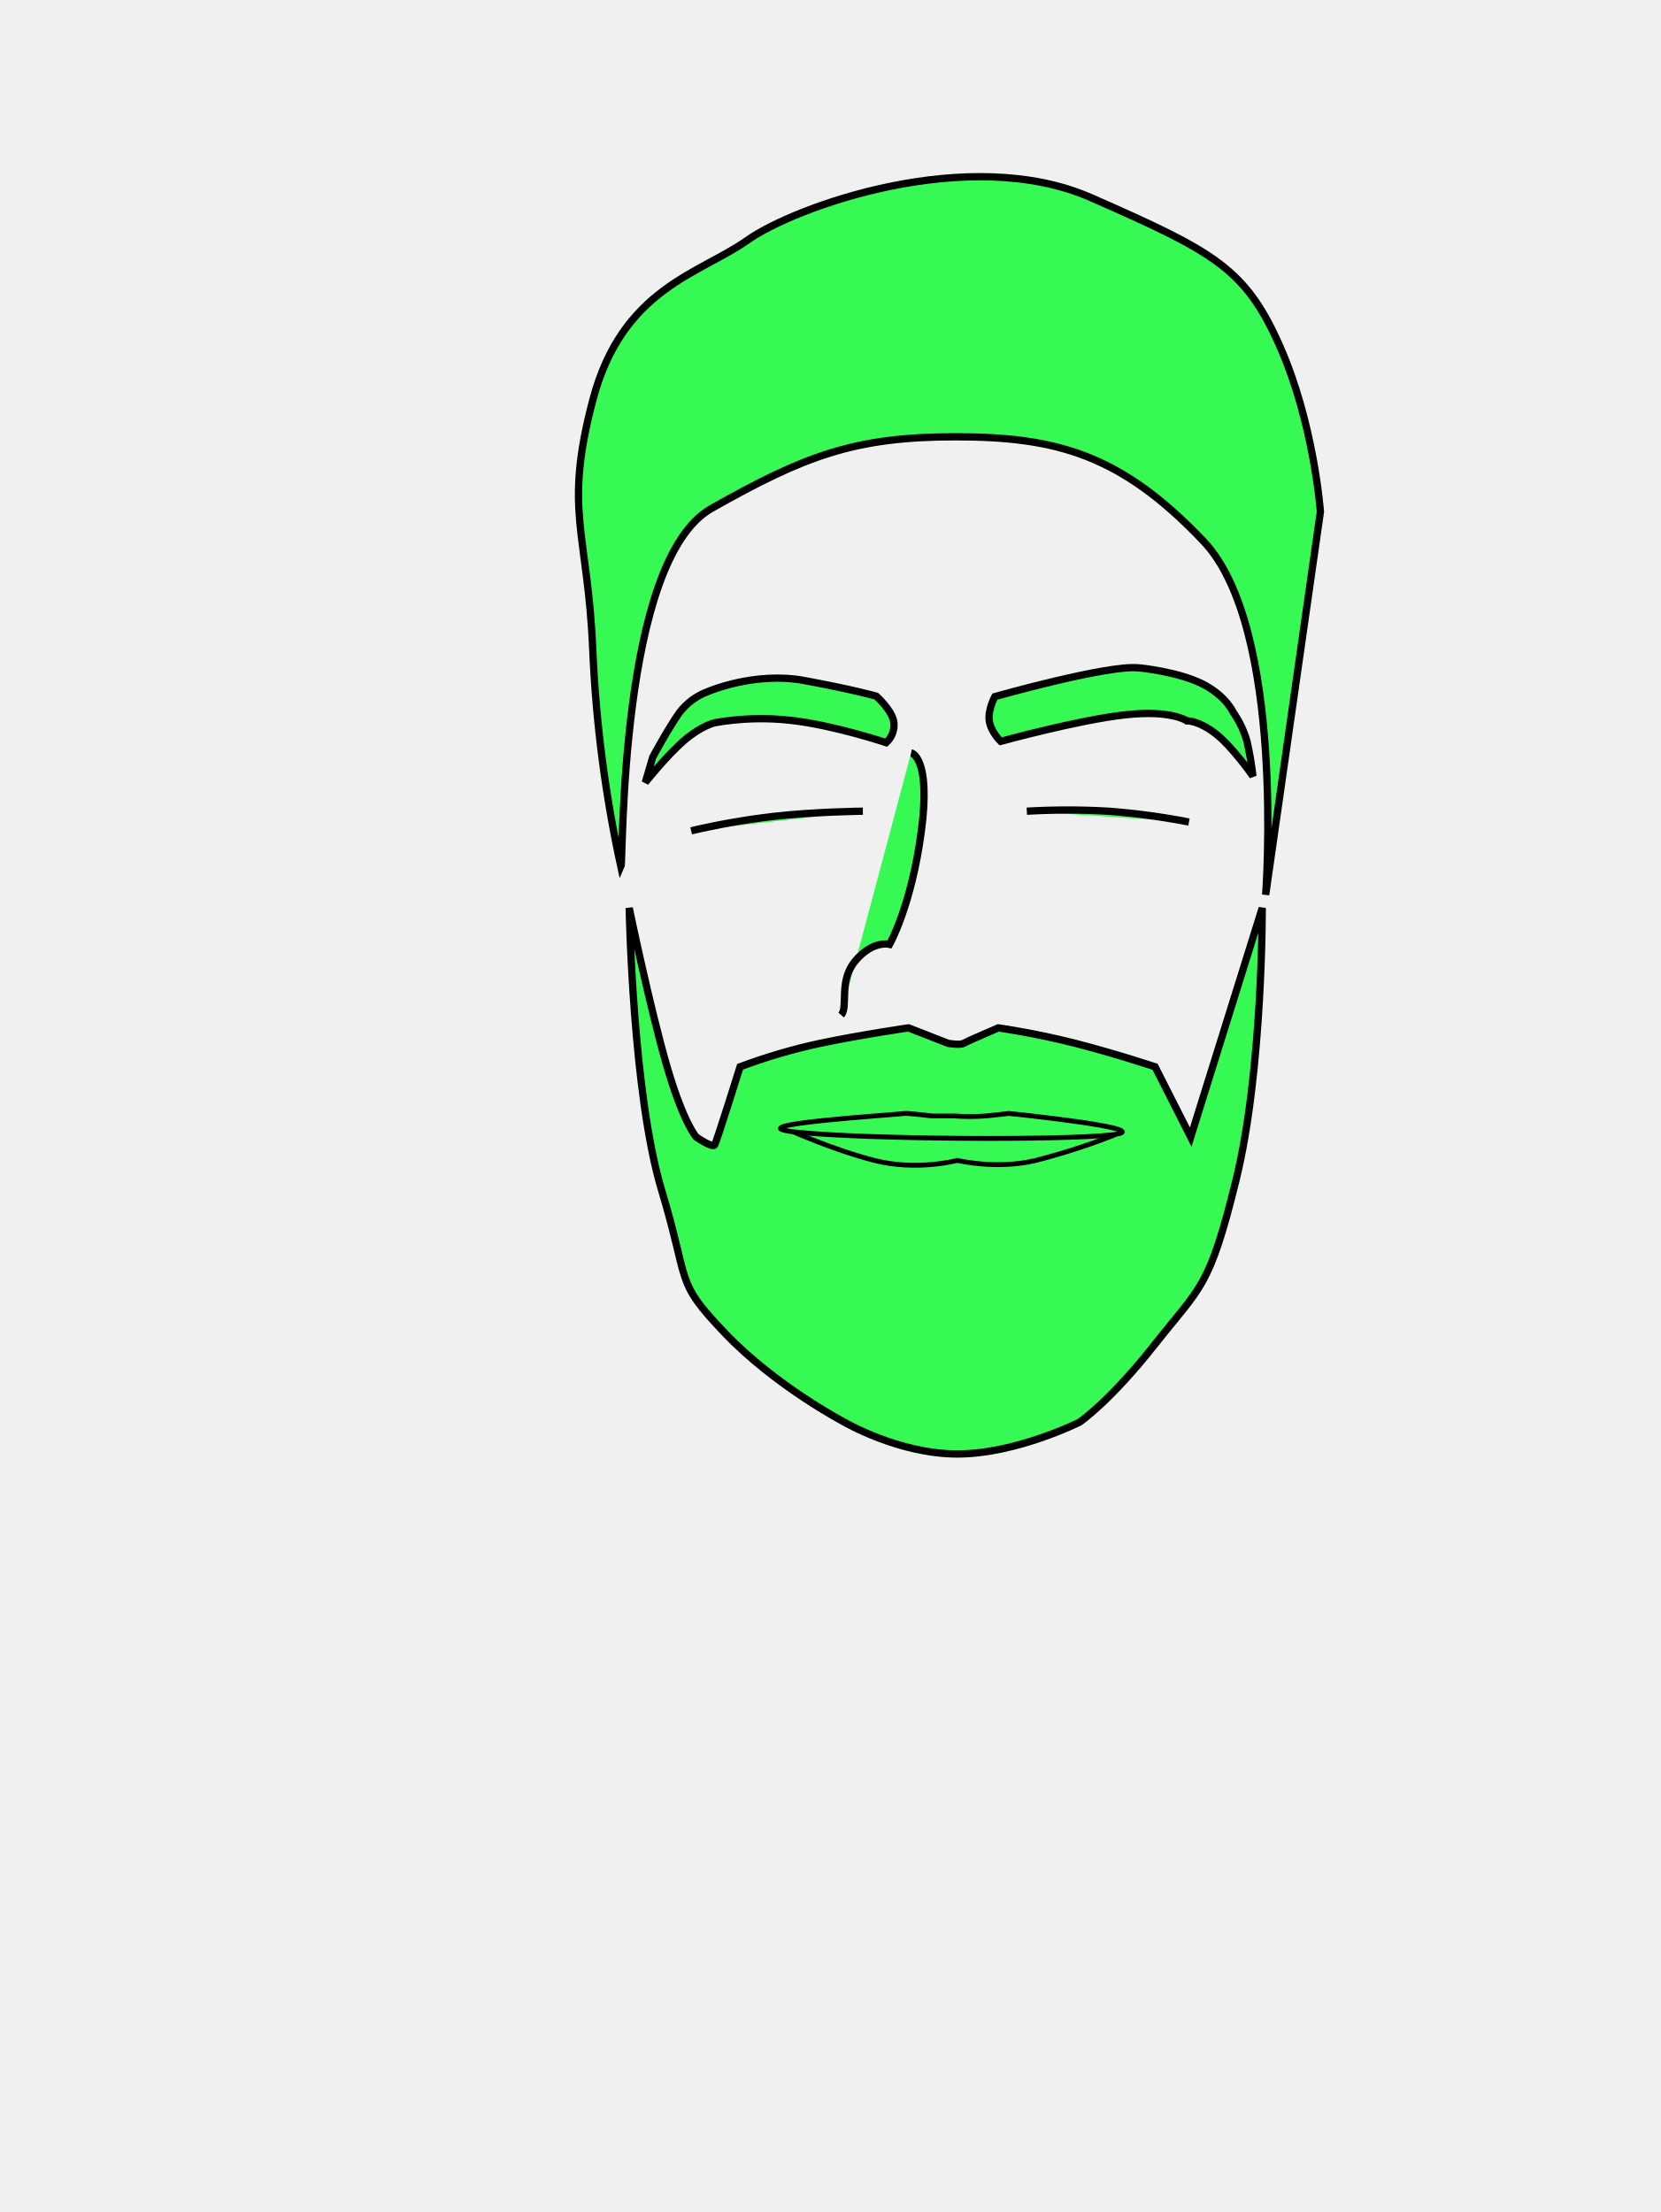
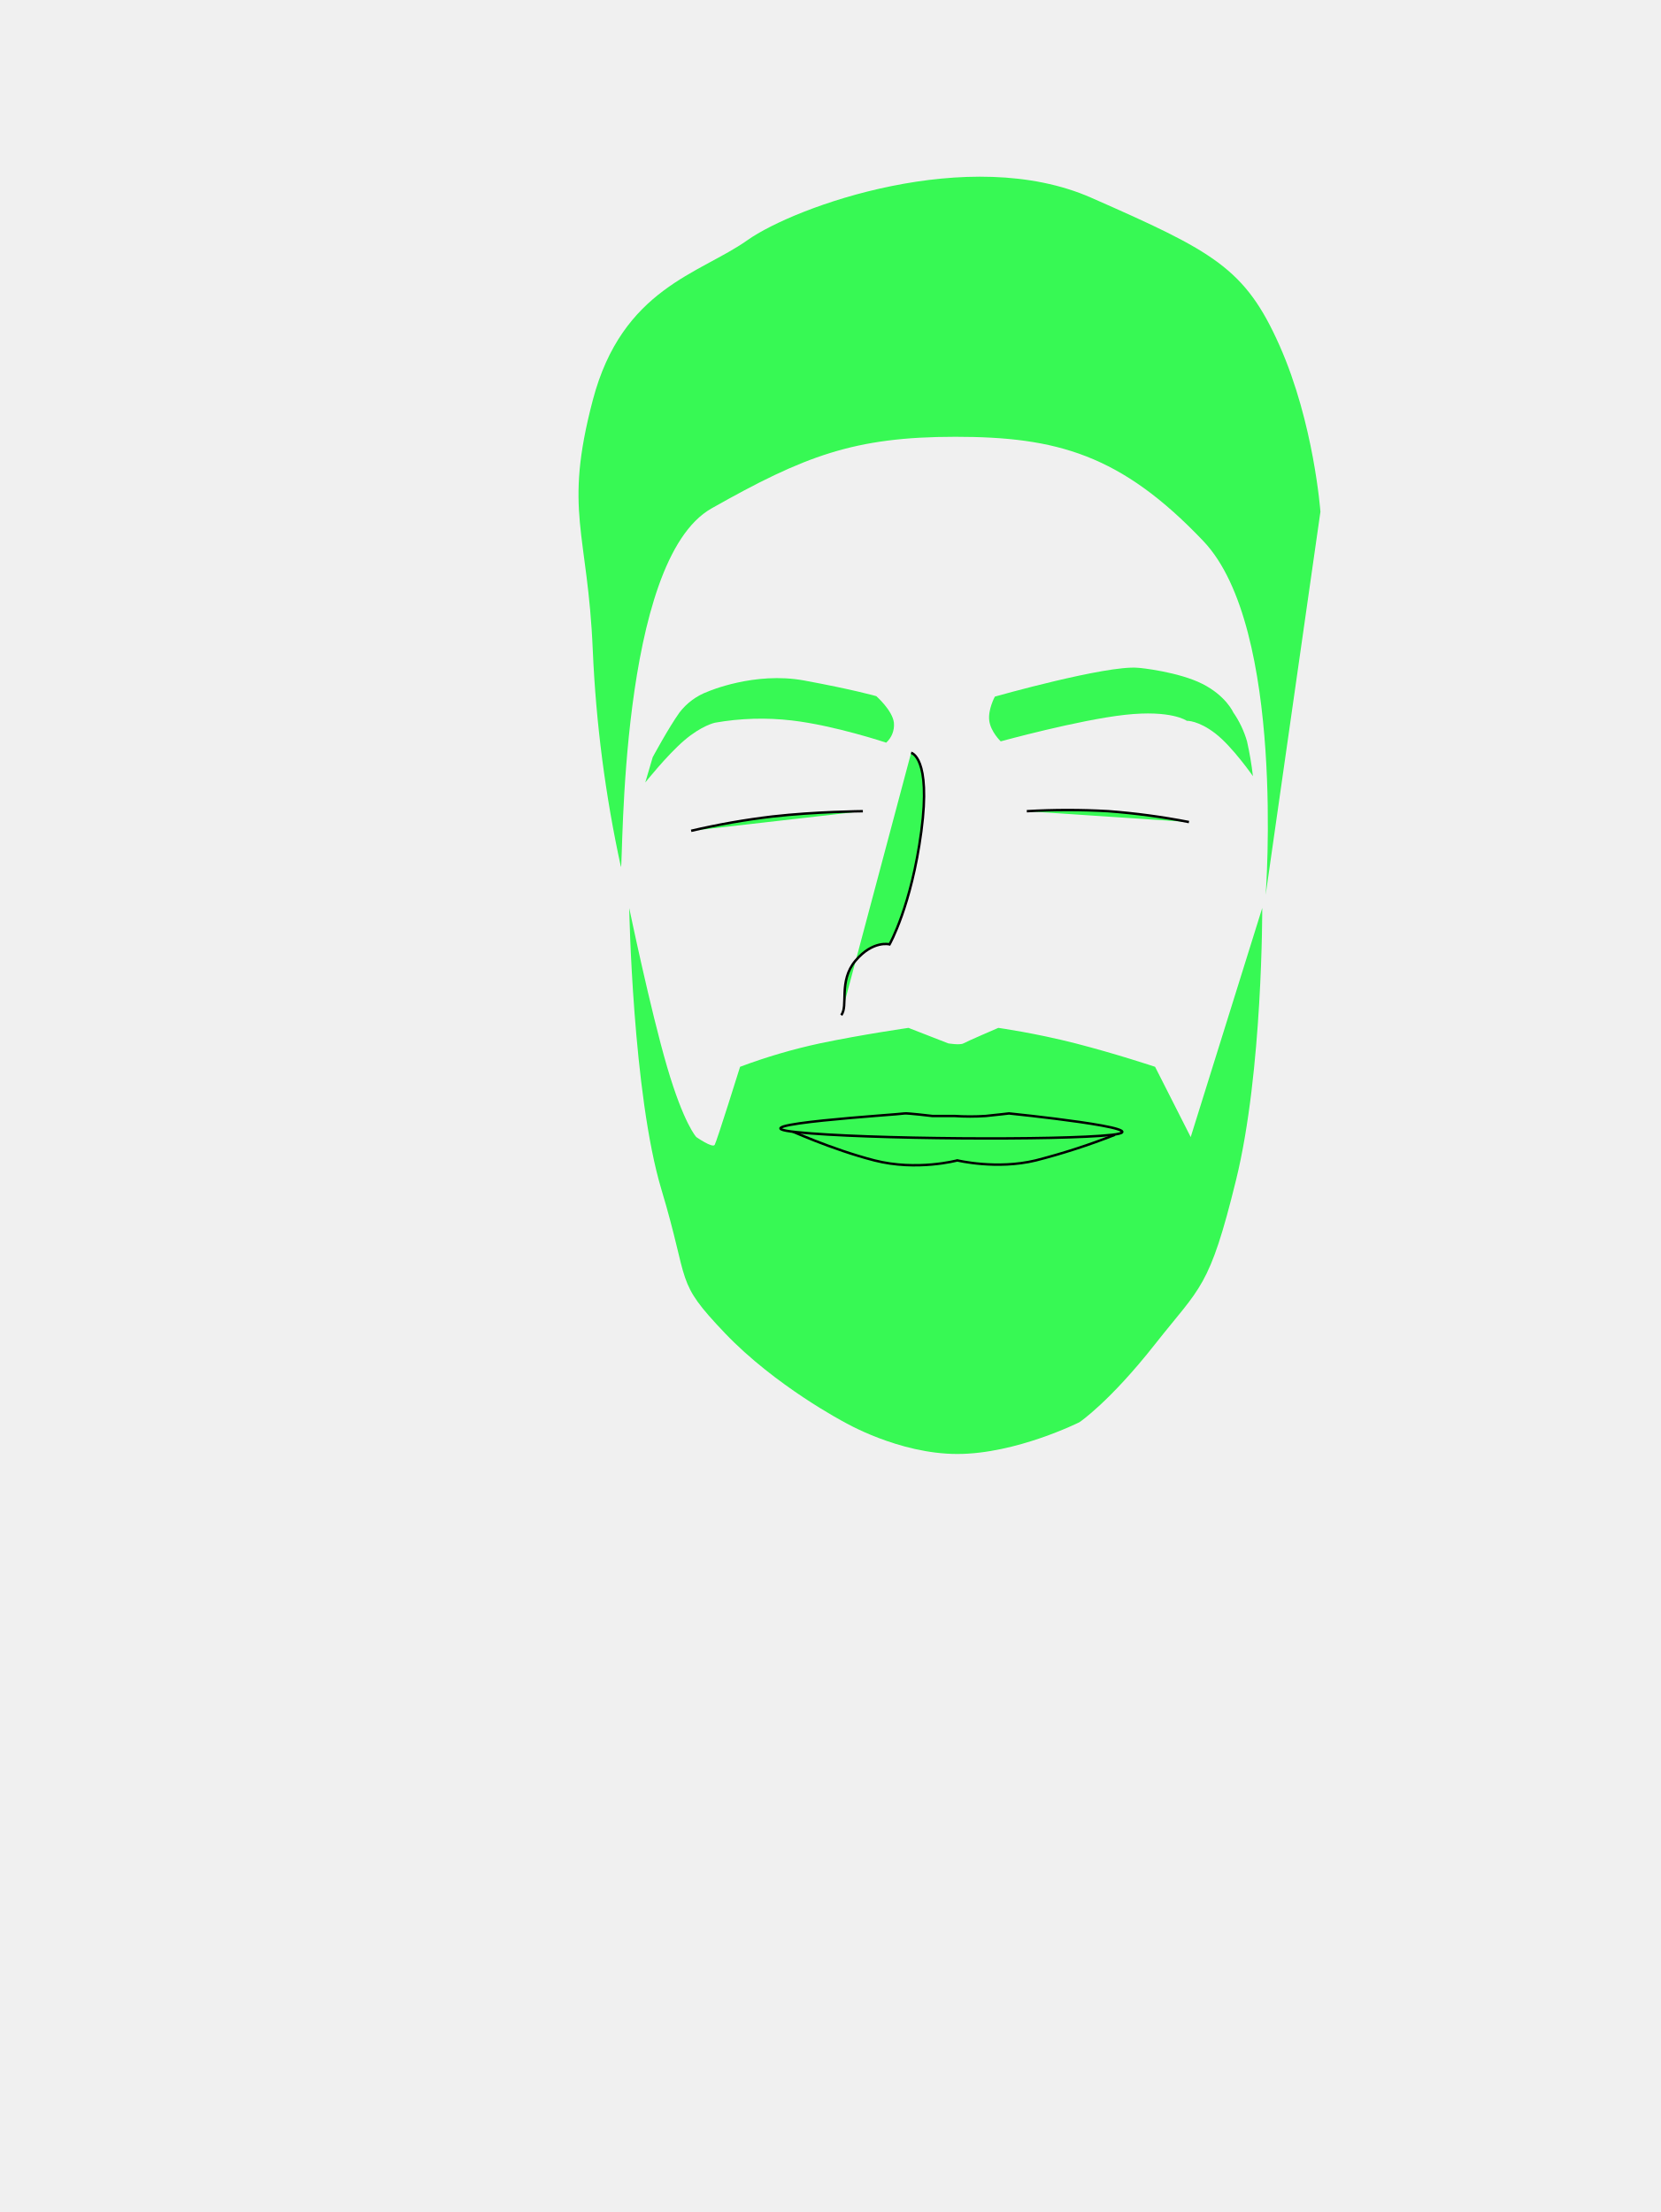
<svg xmlns="http://www.w3.org/2000/svg" width="683.499" height="910.644" viewBox="0 0 683.499 910.644">
-   <defs>
-     <style>
-       .cls-1 {
-         fill: none;
-       }
- 
-       .cls-2, .cls-3 {
-         fill: #37f954;
-         stroke: #000;
-       }
- 
-       .cls-2 {
-         stroke-width: 3px;
-       }
- 
-       .cls-3 {
-         stroke-width: 2px;
-       }
-     </style>
-   </defs>
-   <g id="Group_6" data-name="Group 6" transform="translate(-386 299)">
-     <rect id="z_Kg14p4TlGgtRVJLXbT_g_thumb_423" data-name="z%Kg14p4TlGgtRVJLXbT+g_thumb_423" class="cls-1" width="683.499" height="910.644" transform="translate(386 -299)" />
+   <g id="Group_7" data-name="Group 7" transform="translate(-386 299)">
+     <rect id="z_Kg14p4TlGgtRVJLXbT_g_thumb_423" data-name="z%Kg14p4TlGgtRVJLXbT+g_thumb_423" width="683.499" height="910.644" transform="translate(386 -299)" fill="none" />
    <g id="Group_2" data-name="Group 2" transform="translate(645 -24.153)">
-       <path id="Path_3" data-name="Path 3" class="cls-2" d="M-112.452-25.475a303.573,303.573,0,0,1,33.463-5.886c17.67-2.018,37.215-2.185,37.215-2.185" transform="translate(137.949 92.657)" />
-       <path id="Path_4" data-name="Path 4" class="cls-2" d="M21.37-33.53a290.976,290.976,0,0,1,33.6,0,286.164,286.164,0,0,1,33.137,4.461" transform="translate(142.295 92.642)" />
-       <path id="Path_5" data-name="Path 5" class="cls-2" d="M-34.224-60.037a9.85,9.85,0,0,0,3.179-8.206c-.578-5.078-7.255-10.943-7.255-10.943s-9.336-2.694-29.742-6.453-39.566,4.566-39.566,4.566a26.028,26.028,0,0,0-11.732,8.661c-4.484,6.281-10.989,18.35-10.989,18.35l-3.056,10.409s8.856-11.149,16.018-17.3,12.631-7.294,12.631-7.294a108.937,108.937,0,0,1,31.714-.927C-55.395-67.118-34.224-60.037-34.224-60.037Z" transform="translate(140.003 90.934)" />
-       <path id="Path_6" data-name="Path 6" class="cls-2" d="M8.715-78.868S54.771-91.9,67.6-90.723c1.052,0,16.777,1.713,26.49,6.6S106.82-72.4,106.82-72.4A40.5,40.5,0,0,1,112.5-60.441a135.676,135.676,0,0,1,2.433,14.33s-8.422-12.145-15.474-17.582S87.709-68.9,87.709-68.9,81.447-73.48,62.3-71.365,11.118-60.441,11.118-60.441,7-64.354,6.4-68.961,8.715-78.868,8.715-78.868Z" transform="translate(141.806 90.798)" />
-       <path id="Path_7" data-name="Path 7" class="cls-2" d="M-150.649,5.045s8.681,41.8,15.585,65.377,12.033,28.929,12.033,28.929,6.7,4.671,7.572,3.2,10.447-32.127,10.447-32.127a233.463,233.463,0,0,1,32.838-9.644C-54.679,57.12-35.694,54.4-35.694,54.4l16.376,6.382s4.856.807,6.25,0S1.285,54.4,1.285,54.4s15.15,2.114,31.78,6.382,32.746,9.644,32.746,9.644L80.477,99.351,109.921,5.045s.257,67.054-10.77,111.943S84.6,160.726,65.812,184.6s-31.1,32.124-31.1,32.124S8.64,229.819-15.56,229.819s-46.526-13.092-46.526-13.092-28.353-14.819-49.185-36.672-14.2-19.48-26.086-58.995S-150.649,5.045-150.649,5.045Z" transform="translate(150.649 93.911)" />
-       <path id="Path_8" data-name="Path 8" class="cls-3" d="M-71.043,94.419l134.719,2.3a272.764,272.764,0,0,1-32.493,10.519c-16.135,3.922-32.326,0-32.326,0s-16.6,4.5-34.145,0S-71.043,94.419-71.043,94.419Z" transform="translate(136.196 95.632)" />
-       <path id="Path_9" data-name="Path 9" class="cls-3" d="M-5.292,83.349a96.855,96.855,0,0,0,12.957,0c5.2-.526,9.56-1.049,9.56-1.049s63.564,6.48,42.281,8.822S-41.533,92.955-70.115,90.015s42.843-7.292,44.366-7.715c.743-.207,11.374,1.049,11.374,1.049Z" transform="translate(139.105 101.233)" />
-       <path id="Path_10" data-name="Path 10" class="cls-2" d="M-29.847-56.816s8.291,1.566,4.192,32.333S-38.723,22.024-38.723,22.024-45.51,20.242-52.706,28.7s-2.872,18.864-5.923,22.448" transform="translate(145.892 91.902)" />
+       <path id="Path_3" data-name="Path 3" d="M-112.452-25.475a303.573,303.573,0,0,1,33.463-5.886c17.67-2.018,37.215-2.185,37.215-2.185" transform="translate(137.949 92.657)" fill="#37f954" stroke="#000" stroke-width="1" />
+       <path id="Path_4" data-name="Path 4" d="M21.37-33.53a290.976,290.976,0,0,1,33.6,0,286.164,286.164,0,0,1,33.137,4.461" transform="translate(142.295 92.642)" fill="#37f954" stroke="#000" stroke-width="1" />
+       <path id="Path_5" data-name="Path 5" d="M-34.224-60.037a9.85,9.85,0,0,0,3.179-8.206c-.578-5.078-7.255-10.943-7.255-10.943s-9.336-2.694-29.742-6.453-39.566,4.566-39.566,4.566a26.028,26.028,0,0,0-11.732,8.661c-4.484,6.281-10.989,18.35-10.989,18.35l-3.056,10.409s8.856-11.149,16.018-17.3,12.631-7.294,12.631-7.294a108.937,108.937,0,0,1,31.714-.927C-55.395-67.118-34.224-60.037-34.224-60.037Z" transform="translate(140.003 90.934)" fill="#37f954" />
+       <path id="Path_6" data-name="Path 6" d="M8.715-78.868S54.771-91.9,67.6-90.723c1.052,0,16.777,1.713,26.49,6.6S106.82-72.4,106.82-72.4A40.5,40.5,0,0,1,112.5-60.441a135.676,135.676,0,0,1,2.433,14.33s-8.422-12.145-15.474-17.582S87.709-68.9,87.709-68.9,81.447-73.48,62.3-71.365,11.118-60.441,11.118-60.441,7-64.354,6.4-68.961,8.715-78.868,8.715-78.868Z" transform="translate(141.806 90.798)" fill="#37f954" />
+       <path id="Path_7" data-name="Path 7" d="M-150.649,5.045s8.681,41.8,15.585,65.377,12.033,28.929,12.033,28.929,6.7,4.671,7.572,3.2,10.447-32.127,10.447-32.127a233.463,233.463,0,0,1,32.838-9.644C-54.679,57.12-35.694,54.4-35.694,54.4l16.376,6.382s4.856.807,6.25,0S1.285,54.4,1.285,54.4s15.15,2.114,31.78,6.382,32.746,9.644,32.746,9.644L80.477,99.351,109.921,5.045s.257,67.054-10.77,111.943S84.6,160.726,65.812,184.6s-31.1,32.124-31.1,32.124S8.64,229.819-15.56,229.819s-46.526-13.092-46.526-13.092-28.353-14.819-49.185-36.672-14.2-19.48-26.086-58.995S-150.649,5.045-150.649,5.045Z" transform="translate(150.649 93.911)" fill="#37f954" />
+       <path id="Path_8" data-name="Path 8" d="M-71.043,94.419l134.719,2.3a272.764,272.764,0,0,1-32.493,10.519c-16.135,3.922-32.326,0-32.326,0s-16.6,4.5-34.145,0S-71.043,94.419-71.043,94.419Z" transform="translate(136.196 95.632)" fill="#37f954" stroke="#000" stroke-width="1" />
+       <path id="Path_9" data-name="Path 9" d="M-5.292,83.349a96.855,96.855,0,0,0,12.957,0c5.2-.526,9.56-1.049,9.56-1.049s63.564,6.48,42.281,8.822S-41.533,92.955-70.115,90.015s42.843-7.292,44.366-7.715c.743-.207,11.374,1.049,11.374,1.049Z" transform="translate(139.105 101.233)" fill="#37f954" stroke="#000" stroke-width="1" />
+       <path id="Path_10" data-name="Path 10" d="M-29.847-56.816s8.291,1.566,4.192,32.333S-38.723,22.024-38.723,22.024-45.51,20.242-52.706,28.7s-2.872,18.864-5.923,22.448" transform="translate(145.892 91.902)" fill="#37f954" stroke="#000" stroke-width="1" />
+       <path id="Path_16" data-name="Path 16" d="M214.577,217.959Z" transform="translate(-2.407)" fill="#fff" stroke="#707070" stroke-width="1" />
    </g>
-     <path id="Path_13" data-name="Path 13" class="cls-2" d="M-136.777-14.942c1-2.049-.875-126.118,37.3-147.684S-40.78-192.1.871-192.1s68.164,7.228,102.113,42.969S128.6-3.545,128.6-3.545l22.539-157.7s-2.633-36.429-16.815-68.391-27.136-38.7-77.507-60.876S-65.12-286.925-84.731-273.033s-51.521,19.757-63.645,65.858-2.051,53.852,0,102.97A525.257,525.257,0,0,0-136.777-14.942Z" transform="translate(778.38 72.919)" />
+     <path id="Path_13" data-name="Path 13" d="M-136.777-14.942c1-2.049-.875-126.118,37.3-147.684S-40.78-192.1.871-192.1s68.164,7.228,102.113,42.969S128.6-3.545,128.6-3.545l22.539-157.7s-2.633-36.429-16.815-68.391-27.136-38.7-77.507-60.876S-65.12-286.925-84.731-273.033s-51.521,19.757-63.645,65.858-2.051,53.852,0,102.97A525.257,525.257,0,0,0-136.777-14.942Z" transform="translate(778.38 72.919)" fill="#37f954" />
  </g>
</svg>
